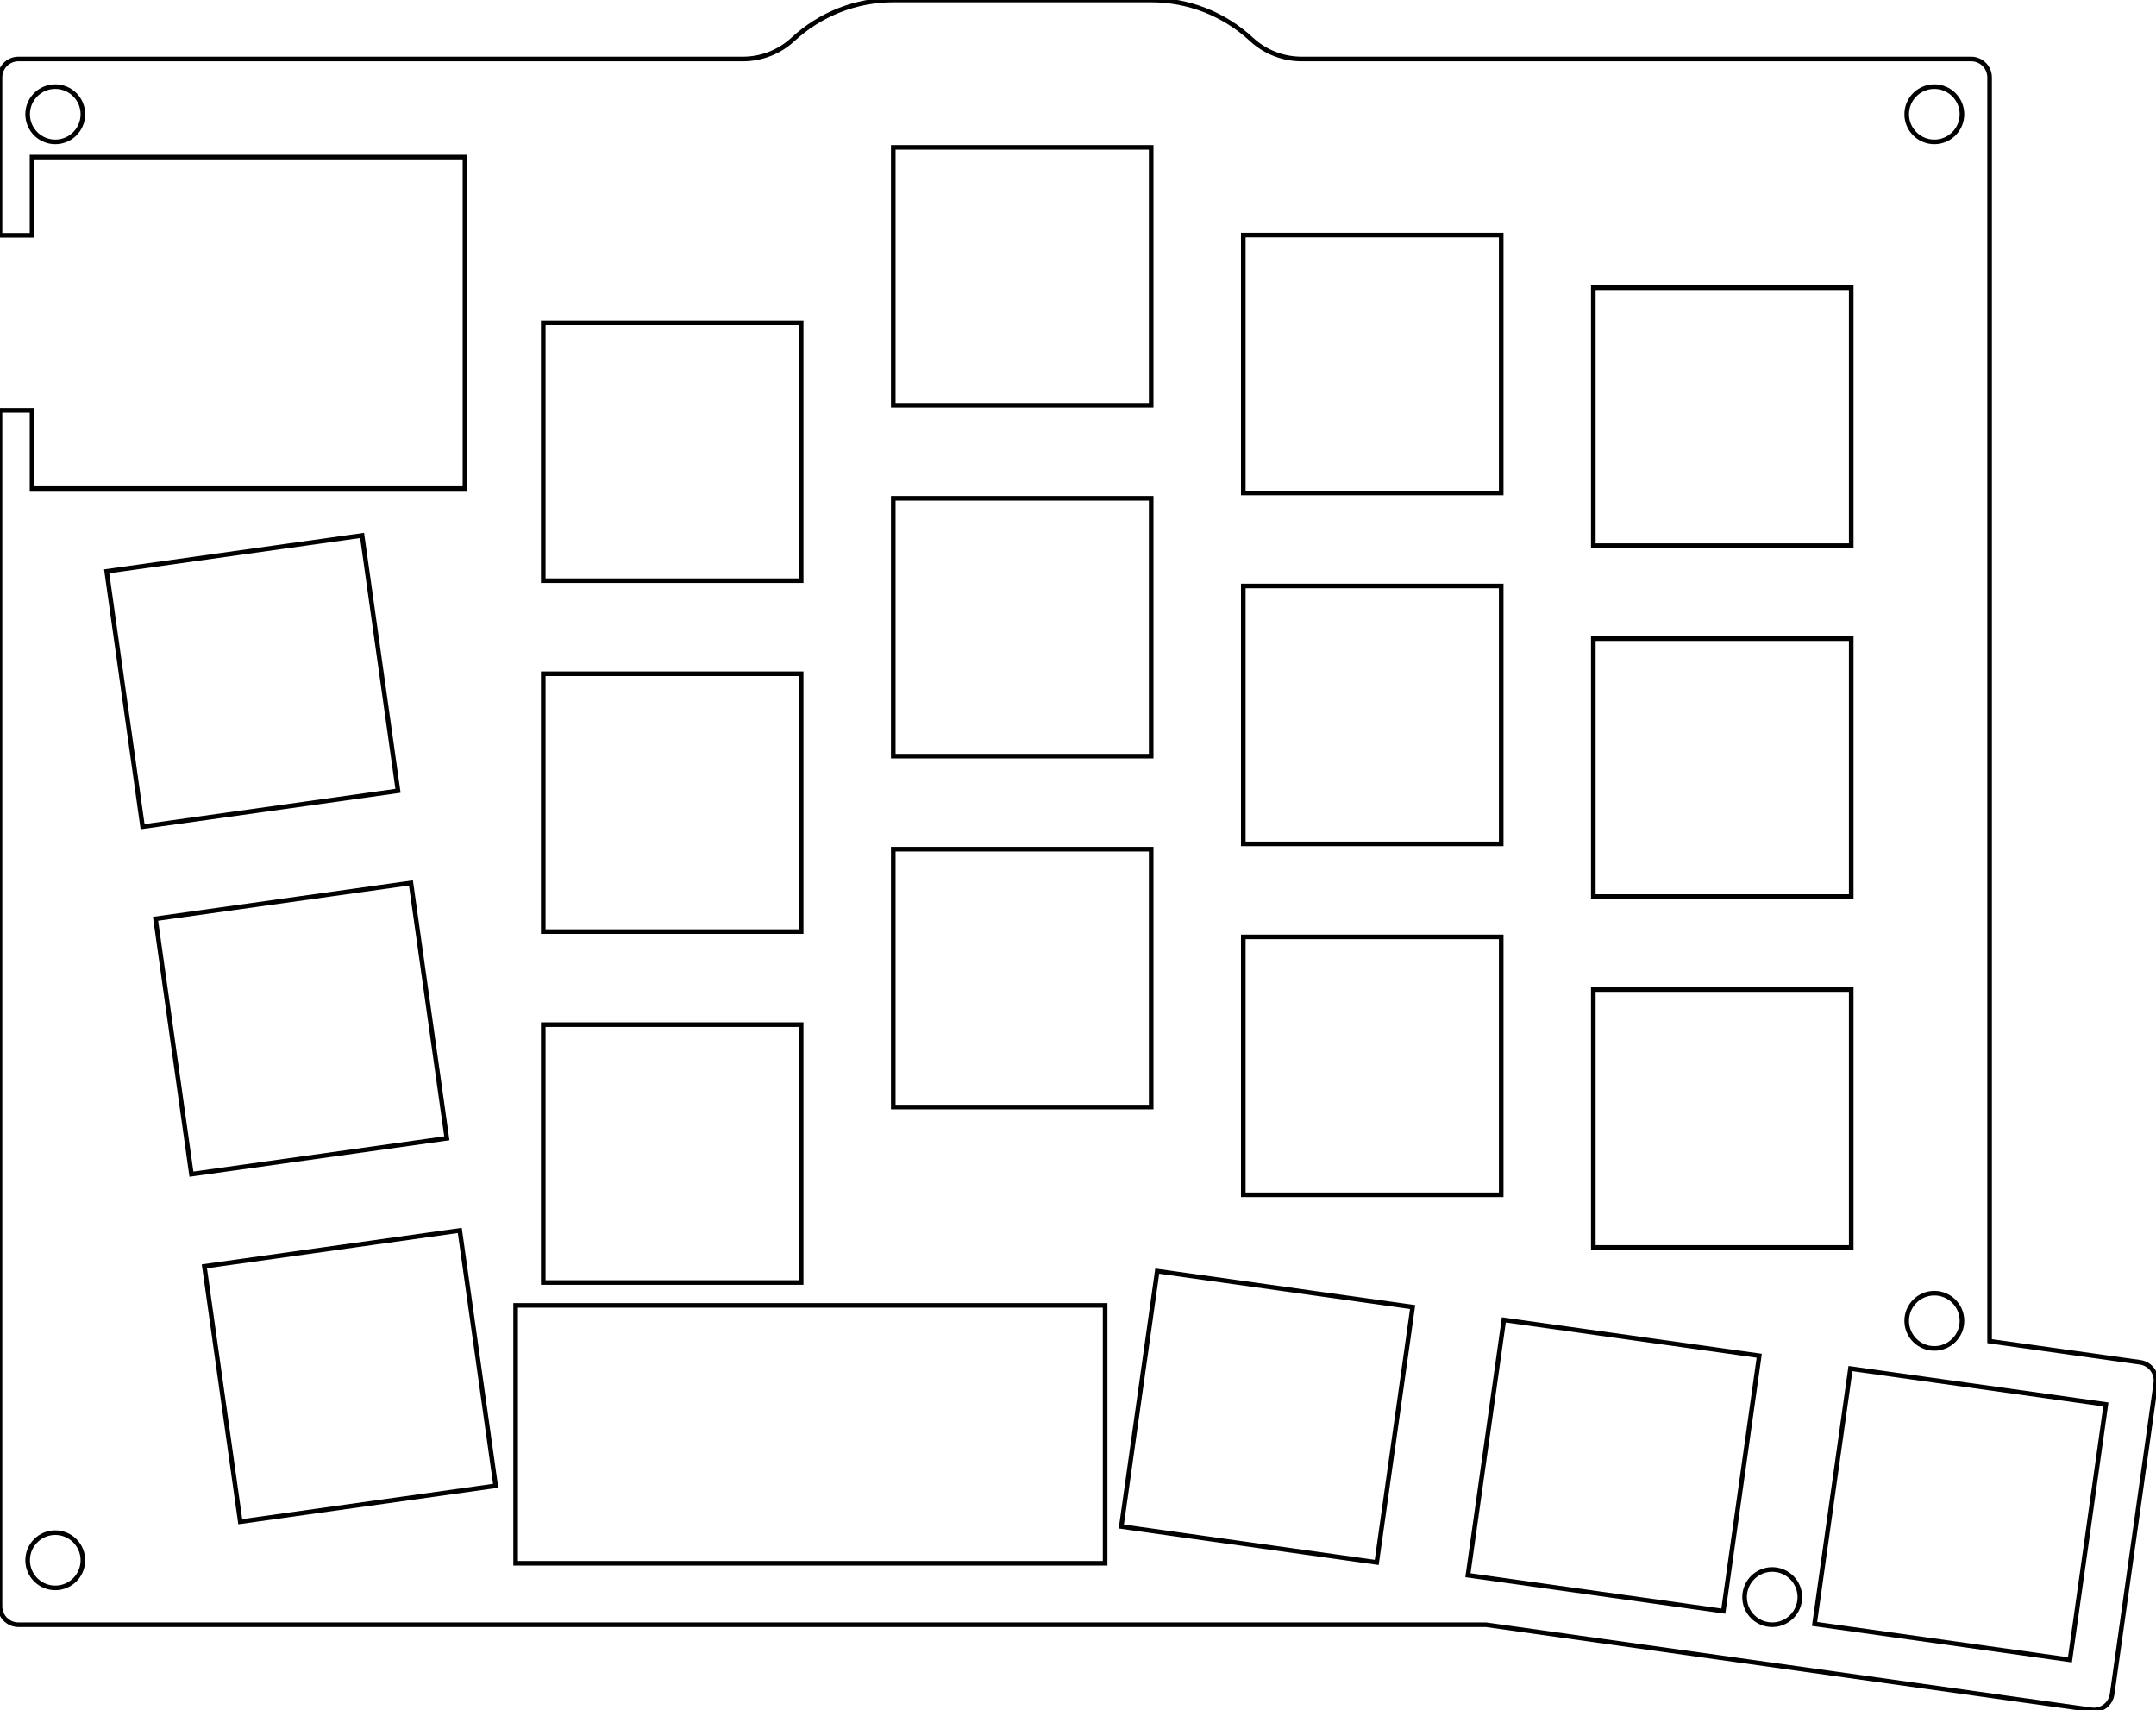
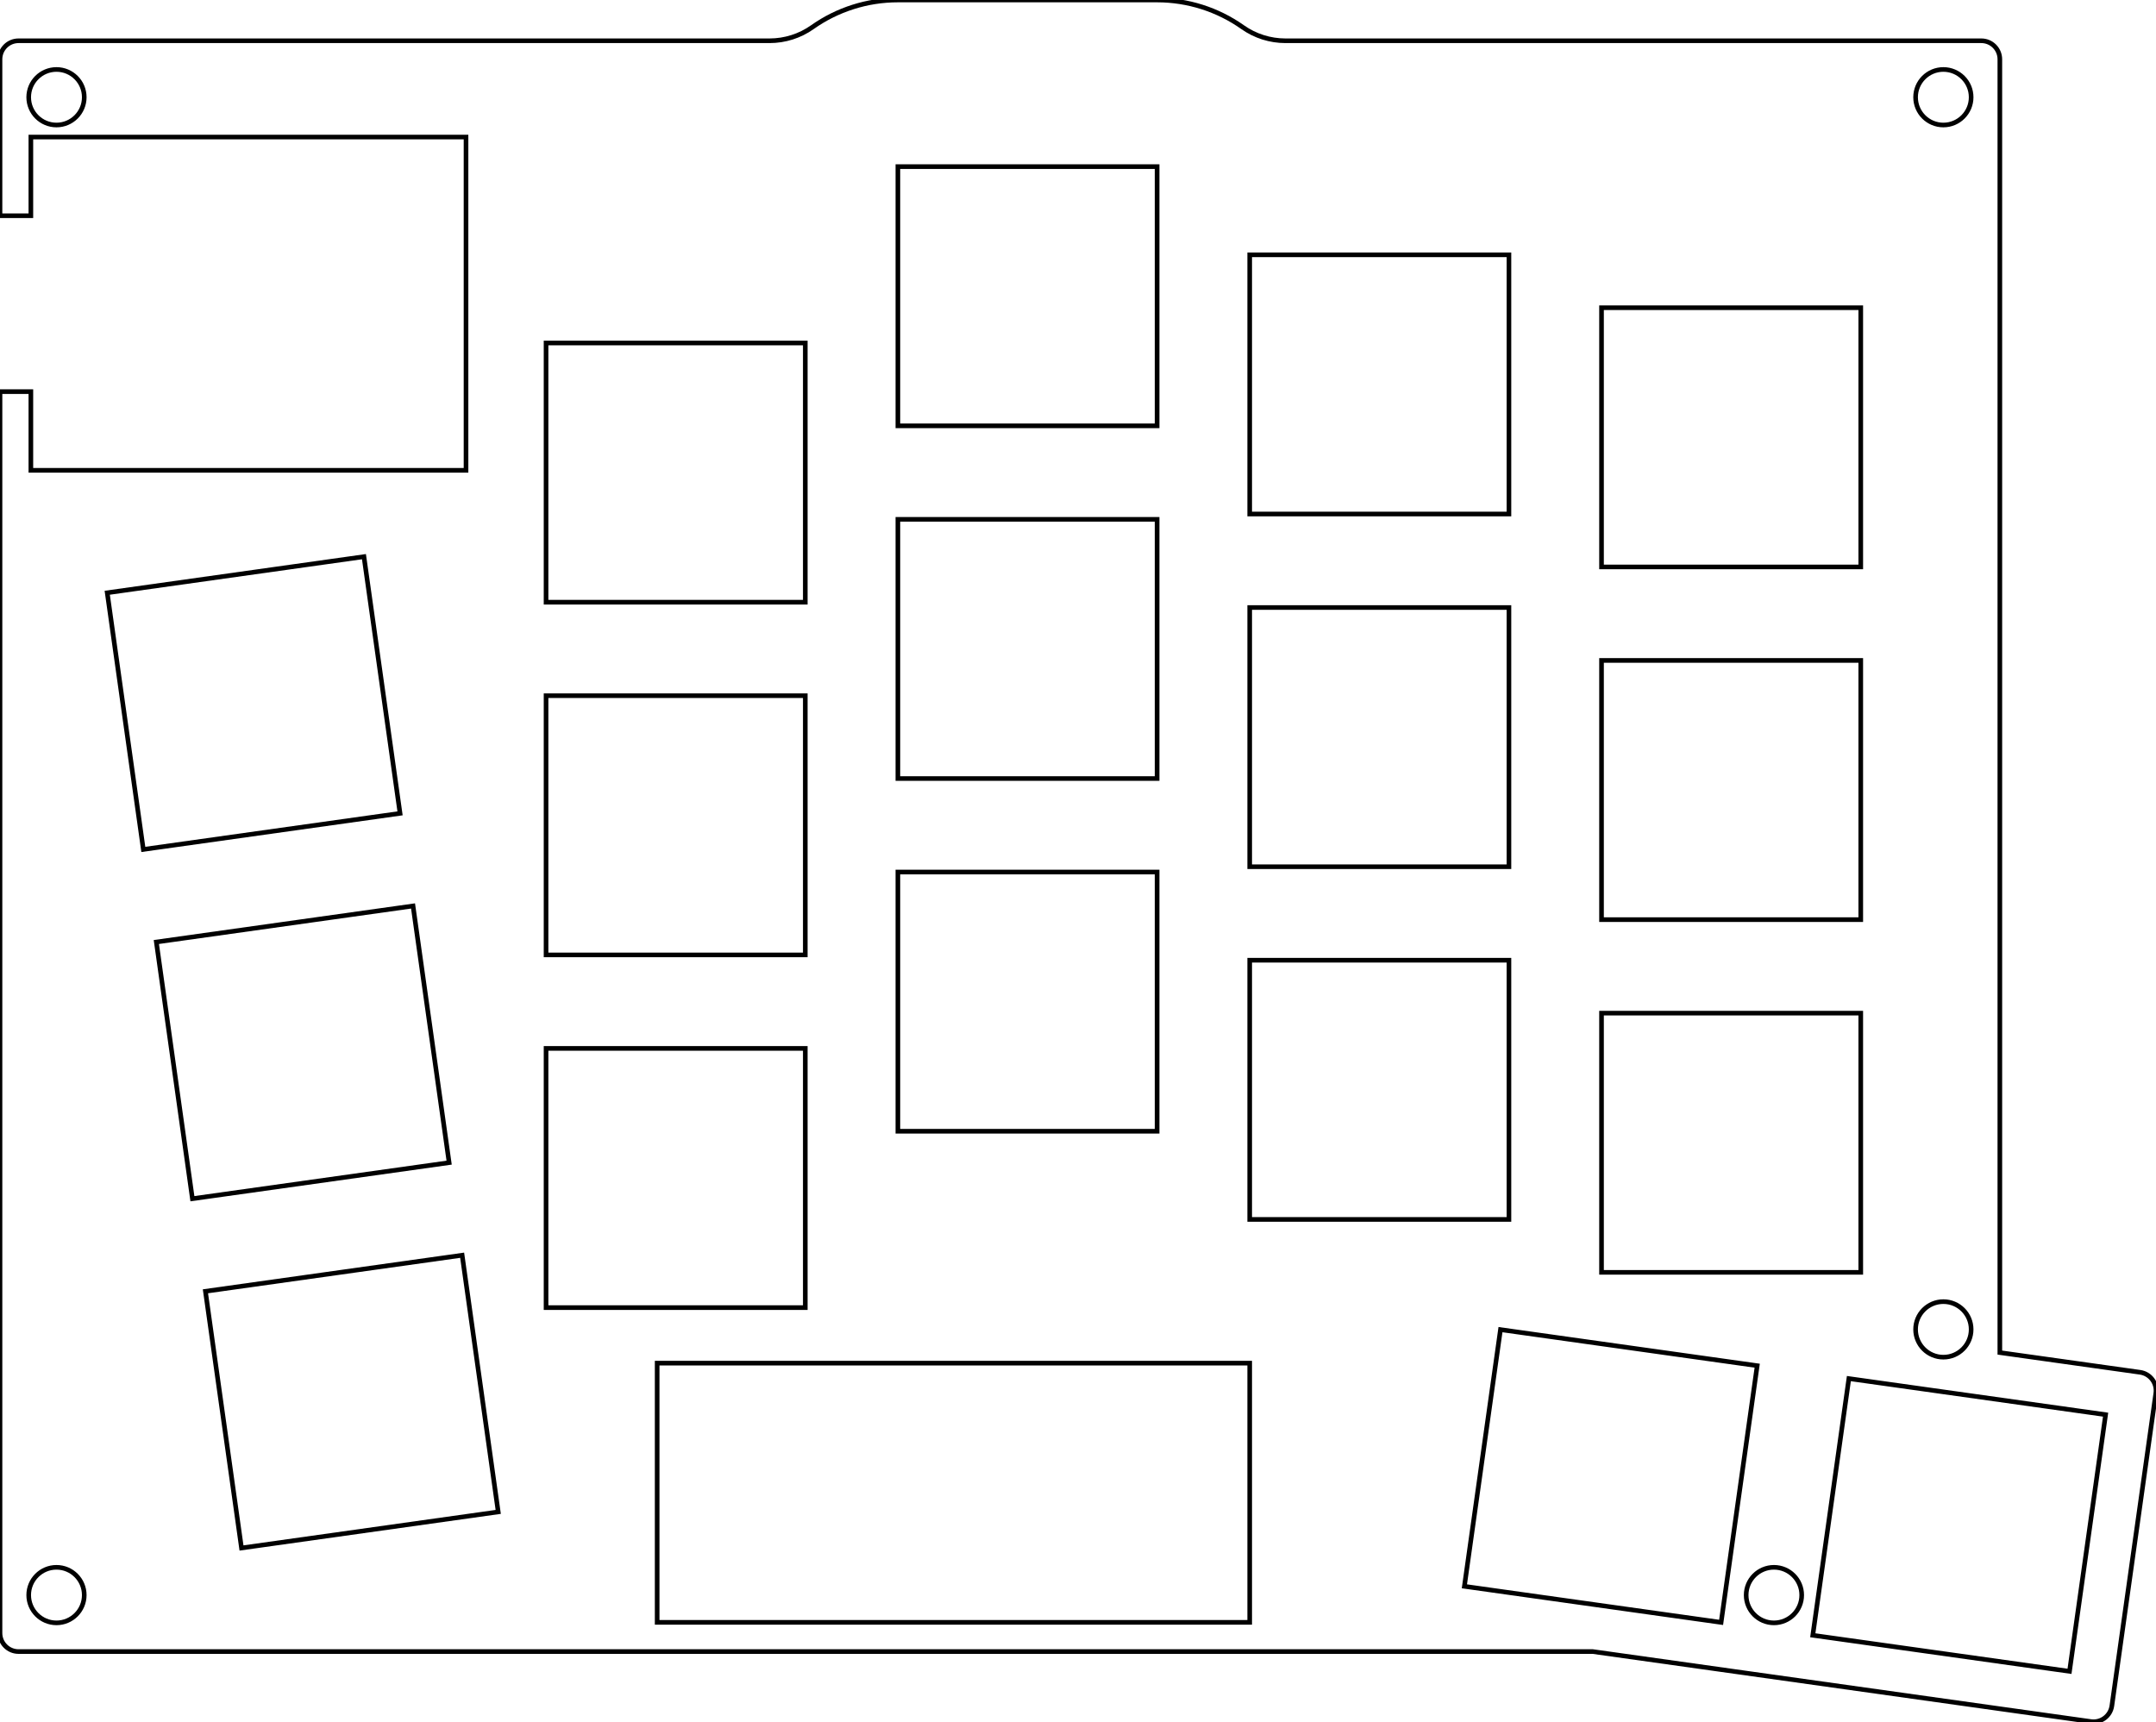
- <svg xmlns="http://www.w3.org/2000/svg" width="117.033mm" height="92.83mm" viewBox="0 0 117.033 92.83">
+ <svg xmlns="http://www.w3.org/2000/svg" width="116.433mm" height="92.993mm" viewBox="0 0 116.433 92.993">
  <g id="svgGroup" stroke-linecap="round" fill-rule="evenodd" font-size="9pt" stroke="#000" stroke-width="0.25mm" fill="none" style="stroke:#000;stroke-width:0.25mm;fill:none">
-     <path d="M 1 88.202 L 80.661 88.202 L 113.521 92.82 A 1 1 0 0 0 114.651 91.969 L 117.023 75.085 A 1 1 0 0 0 116.172 73.955 L 108 72.807 L 108 4.202 A 1 1 0 0 0 107 3.202 L 70.65 3.202 A 4 4 0 0 1 67.93 2.134 A 8 8 0 0 0 62.489 0 L 48.489 0 A 8 8 0 0 0 43.049 2.134 A 4 4 0 0 1 40.329 3.202 L 1 3.202 A 1 1 0 0 0 0 4.202 L 0 12.775 L 1.739 12.775 L 1.739 8.525 L 25.239 8.525 L 25.239 26.525 L 1.739 26.525 L 1.739 22.275 L 0 22.275 L 0 87.202 A 1 1 0 0 0 1 88.202 Z M 27.989 84.865 L 59.989 84.865 L 59.989 70.865 L 27.989 70.865 L 27.989 84.865 Z M 13.042 82.608 L 26.906 80.659 L 24.958 66.796 L 11.094 68.744 L 13.042 82.608 Z M 10.391 63.743 L 24.255 61.795 L 22.306 47.931 L 8.443 49.879 L 10.391 63.743 Z M 7.74 44.878 L 21.604 42.93 L 19.655 29.066 L 5.791 31.015 L 7.74 44.878 Z M 60.868 82.87 L 74.732 84.819 L 76.681 70.955 L 62.817 69.006 L 60.868 82.87 Z M 79.683 85.514 L 93.547 87.463 L 95.496 73.599 L 81.632 71.651 L 79.683 85.514 Z M 98.499 88.159 L 112.362 90.107 L 114.311 76.243 L 100.447 74.295 L 98.499 88.159 Z M 29.489 69.625 L 43.489 69.625 L 43.489 55.625 L 29.489 55.625 L 29.489 69.625 Z M 29.489 50.575 L 43.489 50.575 L 43.489 36.575 L 29.489 36.575 L 29.489 50.575 Z M 29.489 31.525 L 43.489 31.525 L 43.489 17.525 L 29.489 17.525 L 29.489 31.525 Z M 48.489 60.1 L 62.489 60.1 L 62.489 46.1 L 48.489 46.1 L 48.489 60.1 Z M 48.489 41.05 L 62.489 41.05 L 62.489 27.05 L 48.489 27.05 L 48.489 41.05 Z M 48.489 22 L 62.489 22 L 62.489 8 L 48.489 8 L 48.489 22 Z M 67.489 64.862 L 81.489 64.862 L 81.489 50.862 L 67.489 50.862 L 67.489 64.862 Z M 67.489 45.812 L 81.489 45.812 L 81.489 31.812 L 67.489 31.812 L 67.489 45.812 Z M 67.489 26.762 L 81.489 26.762 L 81.489 12.762 L 67.489 12.762 L 67.489 26.762 Z M 86.489 67.72 L 100.489 67.72 L 100.489 53.72 L 86.489 53.72 L 86.489 67.72 Z M 86.489 48.67 L 100.489 48.67 L 100.489 34.67 L 86.489 34.67 L 86.489 48.67 Z M 86.489 29.62 L 100.489 29.62 L 100.489 15.62 L 86.489 15.62 L 86.489 29.62 Z M 3 6.202 m -1.5 0 a 1.5 1.5 0 0 1 3 0 a 1.5 1.5 0 0 1 -3 0 z M 105 6.202 m -1.5 0 a 1.5 1.5 0 0 1 3 0 a 1.5 1.5 0 0 1 -3 0 z M 105 71.702 m -1.5 0 a 1.5 1.5 0 0 1 3 0 a 1.5 1.5 0 0 1 -3 0 z M 96.2 86.702 m -1.5 0 a 1.5 1.5 0 0 1 3 0 a 1.5 1.5 0 0 1 -3 0 z M 3 84.702 m -1.5 0 a 1.5 1.5 0 0 1 3 0 a 1.5 1.5 0 0 1 -3 0 z" vector-effect="non-scaling-stroke" />
+     <path d="M 1 89.202 L 86.015 89.202 L 112.921 92.983 A 1 1 0 0 0 114.05 92.132 L 116.423 75.248 A 1 1 0 0 0 115.572 74.118 L 108 73.054 L 108 3.202 A 1 1 0 0 0 107 2.202 L 69.417 2.202 A 4 4 0 0 1 67.108 1.468 A 8 8 0 0 0 62.489 0 L 48.489 0 A 8 8 0 0 0 43.871 1.468 A 4 4 0 0 1 41.562 2.202 L 1 2.202 A 1 1 0 0 0 0 3.202 L 0 11.652 L 1.667 11.652 L 1.667 7.402 L 25.167 7.402 L 25.167 25.402 L 1.667 25.402 L 1.667 21.152 L 0 21.152 L 0 88.202 A 1 1 0 0 0 1 89.202 Z M 35.489 87.625 L 67.489 87.625 L 67.489 73.625 L 35.489 73.625 L 35.489 87.625 Z M 13.042 83.608 L 26.906 81.659 L 24.958 67.796 L 11.094 69.744 L 13.042 83.608 Z M 10.391 64.743 L 24.255 62.795 L 22.306 48.931 L 8.443 50.879 L 10.391 64.743 Z M 7.74 45.878 L 21.604 43.93 L 19.655 30.066 L 5.791 32.015 L 7.74 45.878 Z M 79.083 85.678 L 92.947 87.626 L 94.896 73.762 L 81.032 71.814 L 79.083 85.678 Z M 97.898 88.322 L 111.762 90.27 L 113.711 76.407 L 99.847 74.458 L 97.898 88.322 Z M 29.489 70.625 L 43.489 70.625 L 43.489 56.625 L 29.489 56.625 L 29.489 70.625 Z M 29.489 51.575 L 43.489 51.575 L 43.489 37.575 L 29.489 37.575 L 29.489 51.575 Z M 29.489 32.525 L 43.489 32.525 L 43.489 18.525 L 29.489 18.525 L 29.489 32.525 Z M 48.489 61.1 L 62.489 61.1 L 62.489 47.1 L 48.489 47.1 L 48.489 61.1 Z M 48.489 42.05 L 62.489 42.05 L 62.489 28.05 L 48.489 28.05 L 48.489 42.05 Z M 48.489 23 L 62.489 23 L 62.489 9 L 48.489 9 L 48.489 23 Z M 67.489 65.862 L 81.489 65.862 L 81.489 51.862 L 67.489 51.862 L 67.489 65.862 Z M 67.489 46.812 L 81.489 46.812 L 81.489 32.812 L 67.489 32.812 L 67.489 46.812 Z M 67.489 27.762 L 81.489 27.762 L 81.489 13.762 L 67.489 13.762 L 67.489 27.762 Z M 86.489 68.72 L 100.489 68.72 L 100.489 54.72 L 86.489 54.72 L 86.489 68.72 Z M 86.489 49.67 L 100.489 49.67 L 100.489 35.67 L 86.489 35.67 L 86.489 49.67 Z M 86.489 30.62 L 100.489 30.62 L 100.489 16.62 L 86.489 16.62 L 86.489 30.62 Z M 3.05 5.252 m -1.5 0 a 1.5 1.5 0 0 1 3 0 a 1.5 1.5 0 0 1 -3 0 z M 104.95 5.252 m -1.5 0 a 1.5 1.5 0 0 1 3 0 a 1.5 1.5 0 0 1 -3 0 z M 104.95 71.802 m -1.5 0 a 1.5 1.5 0 0 1 3 0 a 1.5 1.5 0 0 1 -3 0 z M 95.8 86.152 m -1.5 0 a 1.5 1.5 0 0 1 3 0 a 1.5 1.5 0 0 1 -3 0 z M 3.05 86.152 m -1.5 0 a 1.5 1.5 0 0 1 3 0 a 1.5 1.5 0 0 1 -3 0 z" vector-effect="non-scaling-stroke" />
  </g>
</svg>
